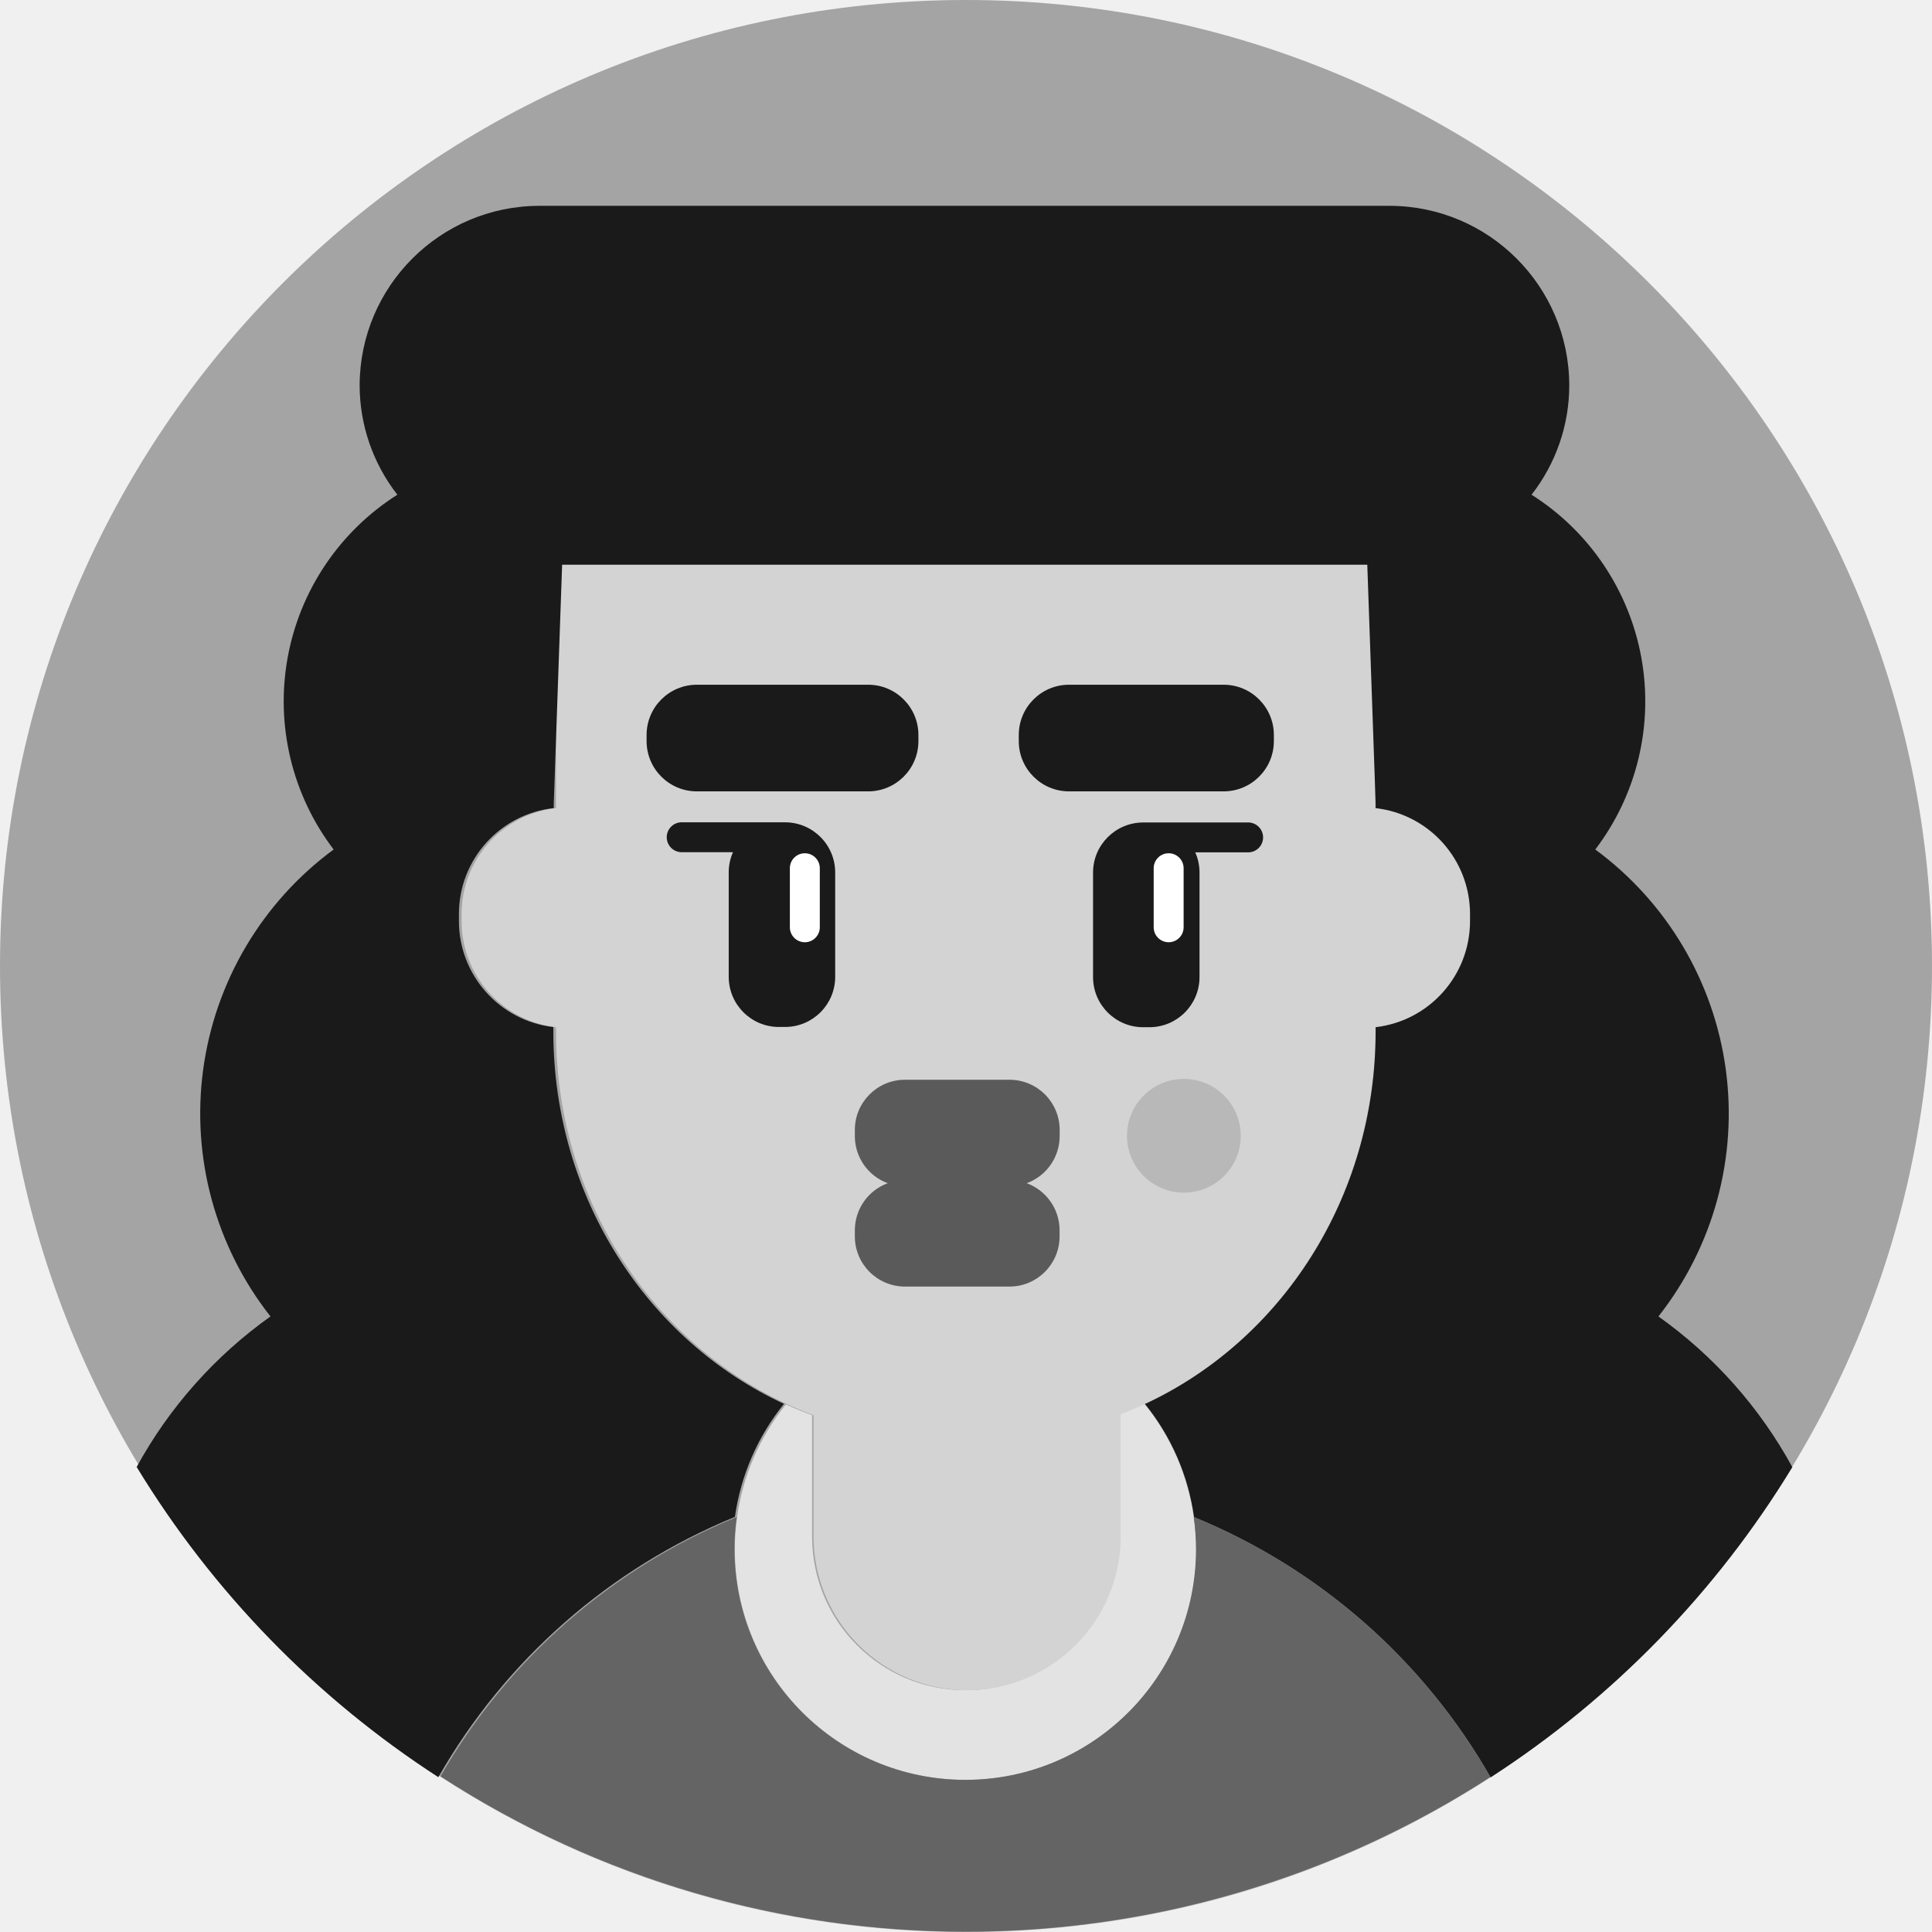
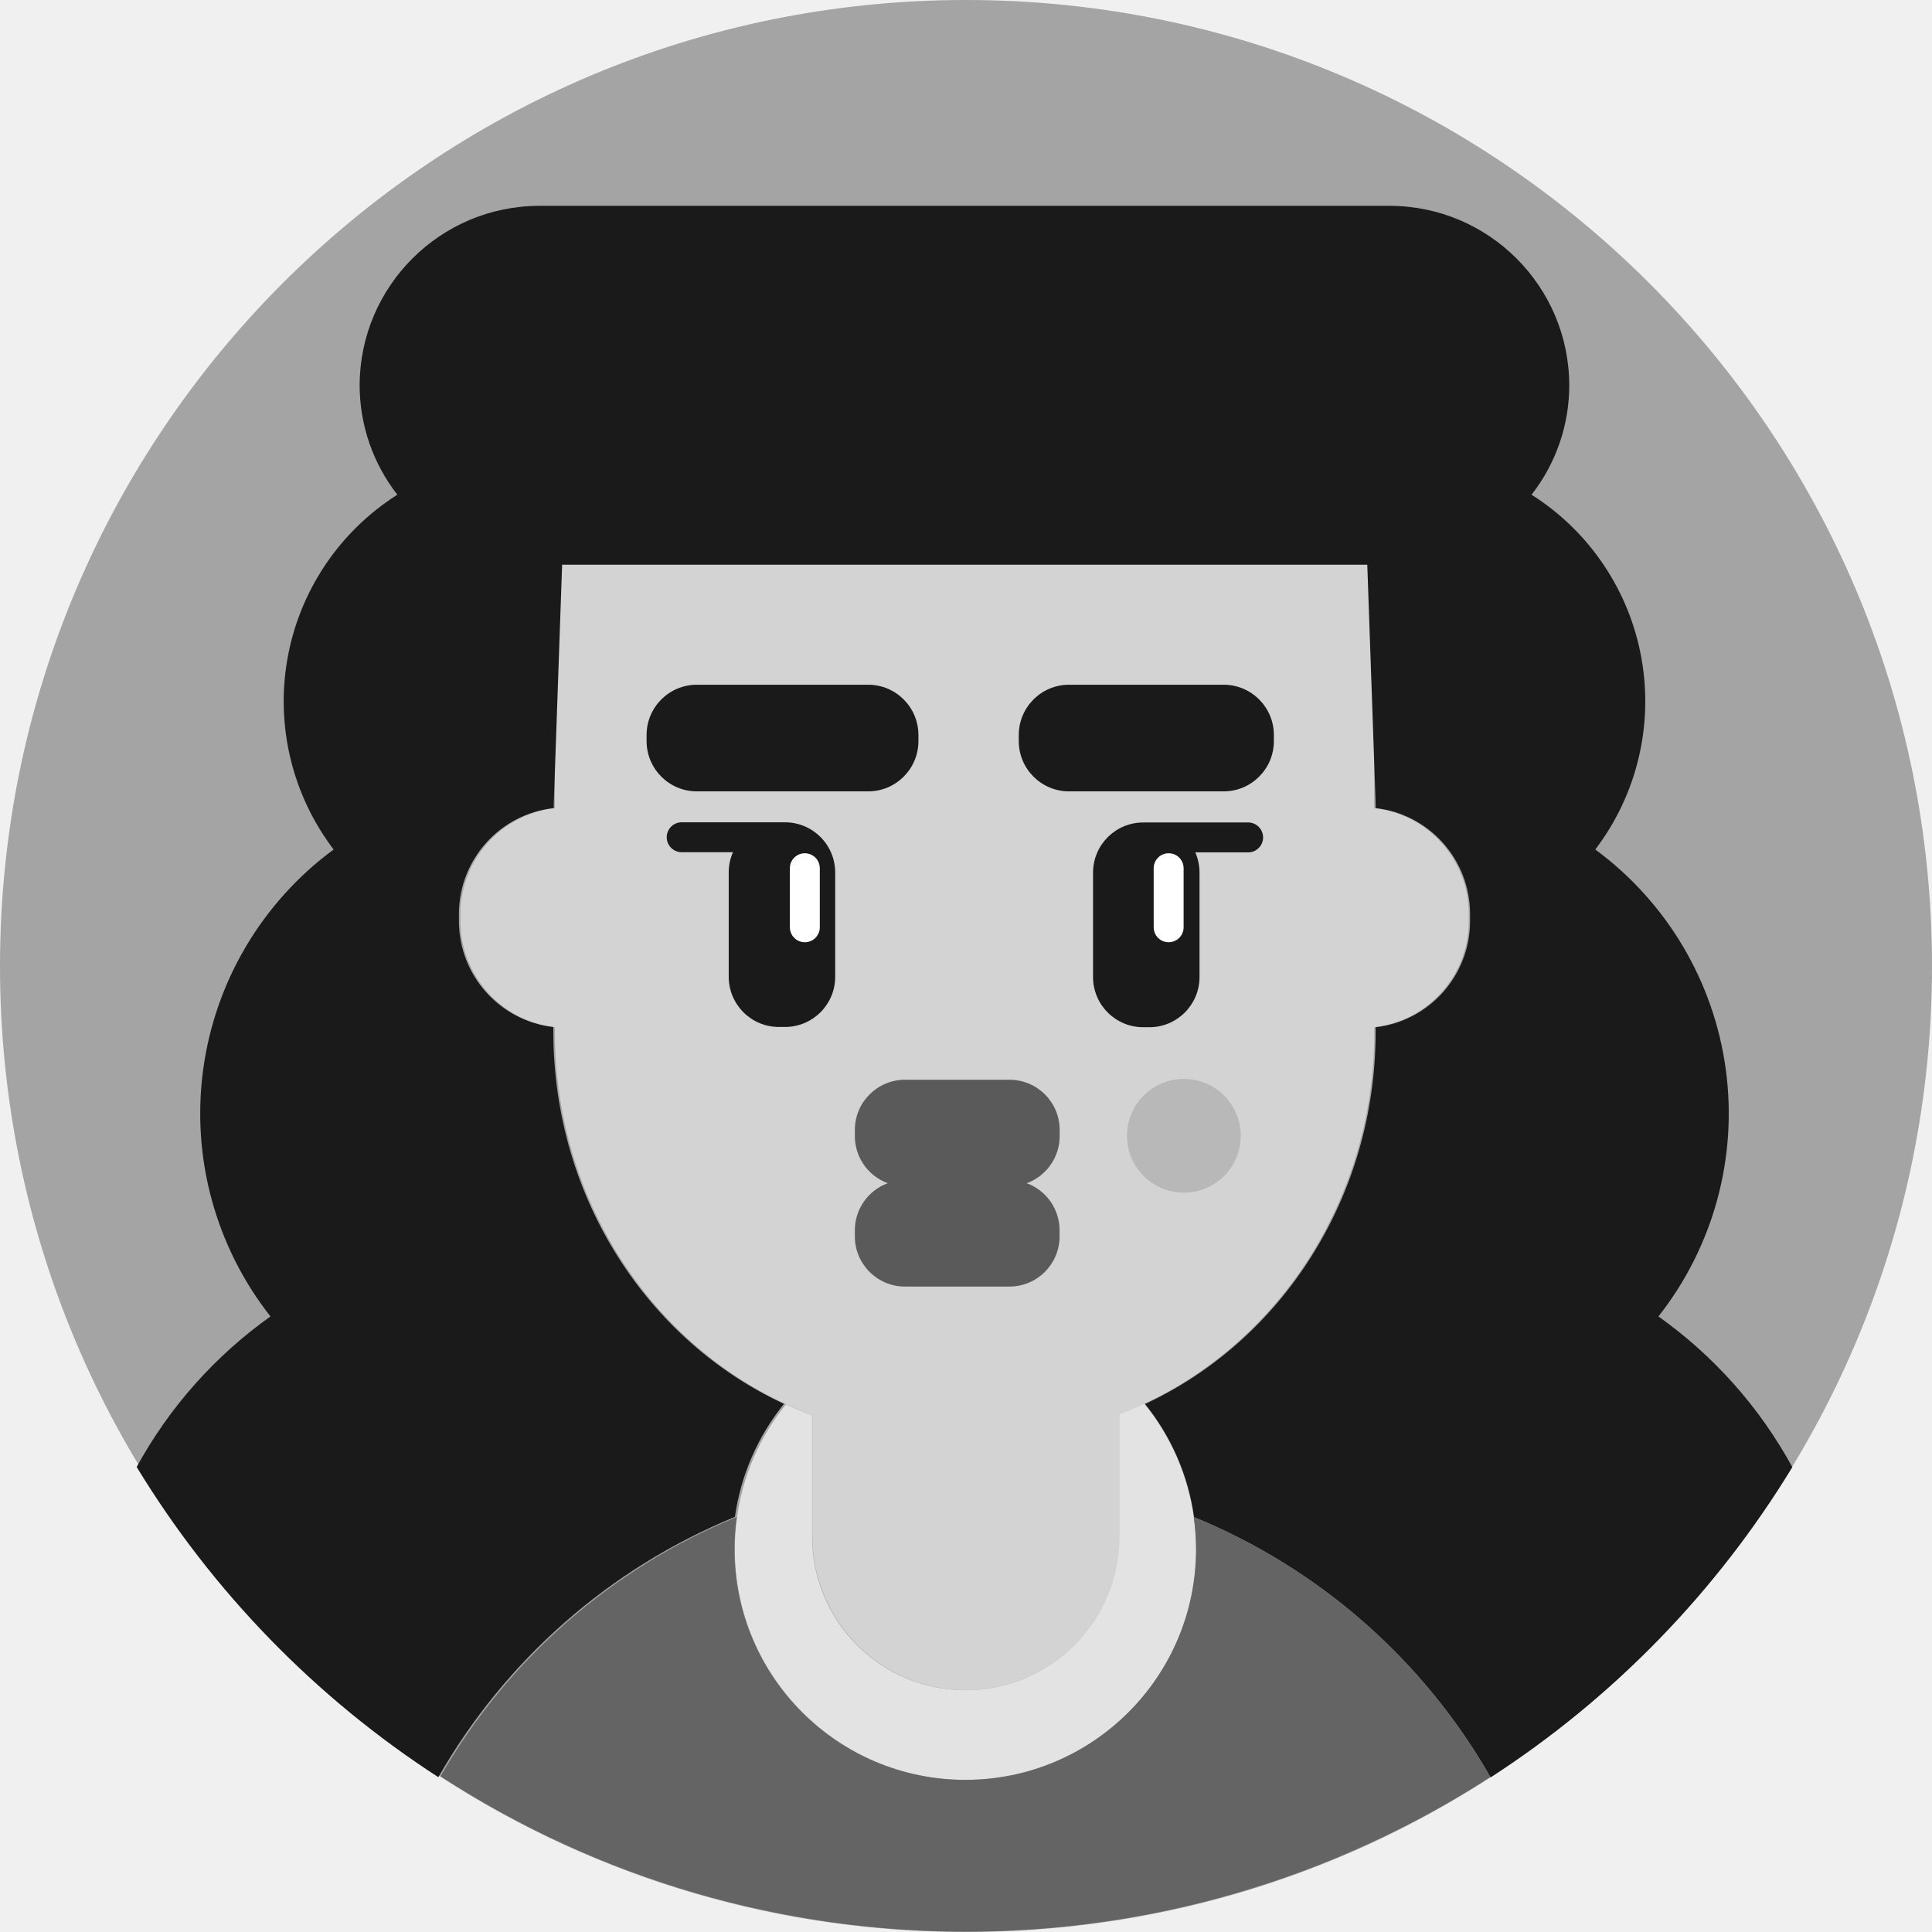
- <svg xmlns="http://www.w3.org/2000/svg" id="CC_FINAL_AVATARS" data-name="CC FINAL AVATARS" viewBox="0 0 231 231" version="1.1">
-   <defs id="defs4">
-     <style id="style2" />
-   </defs>
-   <path d="M115.5 0A115.5 115.5 0 1 1 0 115.5 115.5 115.5 0 0 1 115.5 0Z" id="path6" style="fill:#a4a4a4;fill-rule:evenodd" />
-   <path class="clothes" d="M142.73 181.39a27.45 27.45 0 0 0-5.93-13.59c-1 .47-2 .9-3 1.29v14.65a18.35 18.35 0 1 1-36.7 0v-14.53c-1.07-.39-2.11-.82-3.13-1.29a27.4 27.4 0 0 0-5.84 13.47 26.87 26.87 0 0 0-.27 3.83 27.59 27.59 0 0 0 55.18 0 28.42 28.42 0 0 0-.31-3.83Z" id="path10" style="fill:#e3e3e3;fill-opacity:1" />
-   <path class="clothes" d="M142.73 181.39a28.42 28.42 0 0 1 .27 3.83 27.59 27.59 0 0 1-55.18 0 26.87 26.87 0 0 1 .27-3.83 72.56 72.56 0 0 0-35.42 31 115.55 115.55 0 0 0 125.52.08 72.49 72.49 0 0 0-35.46-31.08Z" id="path8" style="fill:#646464;fill-opacity:1" />
-   <path class="head" d="M164.44 96.62V73.87q0-2.13-.18-4.23c-2-24.86-21.79-44.39-45.86-44.39h-5.88c-24.07 0-43.83 19.51-45.86 44.39q-.18 2.1-.18 4.23v22.75a12.74 12.74 0 0 0-11.29 12.67v.85a12.77 12.77 0 0 0 11.29 12.68v.52c0 21.19 12.86 39.22 30.79 45.87v14.53a18.41 18.41 0 0 0 18.36 18.35A18.41 18.41 0 0 0 134 183.74v-14.65c17.75-6.74 30.46-24.67 30.46-45.75v-.52a12.77 12.77 0 0 0 11.29-12.68v-.85a12.74 12.74 0 0 0-11.31-12.67Z" id="path12" style="fill:#d3d3d3;fill-opacity:1" />
-   <path class="top" d="M198.29 157.4a39.2 39.2 0 0 0-7.55-55.83 29.24 29.24 0 0 0-7.62-42.42 21.25 21.25 0 0 0 4.51-13.08 21.51 21.51 0 0 0-21.46-21.46H64.48A21.52 21.52 0 0 0 43 46.07a21.31 21.31 0 0 0 4.51 13.08 29.26 29.26 0 0 0-7.62 42.42 39.22 39.22 0 0 0-7.55 55.83 53.69 53.69 0 0 0-16 18 116.06 116.06 0 0 0 36.07 37.09 72.54 72.54 0 0 1 35.46-31.12 27.61 27.61 0 0 1 5.87-13.52c-16.23-7.51-27.58-24.61-27.58-44.53v-.52a12.77 12.77 0 0 1-11.29-12.68v-.85a12.74 12.74 0 0 1 11.34-12.65v-.53l1-28.57h96.27l1 28.57v.53a12.74 12.74 0 0 1 11.29 12.67v.85a12.77 12.77 0 0 1-11.29 12.68v.52c0 19.92-11.35 37-27.58 44.53a27.52 27.52 0 0 1 5.87 13.52 72.49 72.49 0 0 1 35.46 31.12 116.06 116.06 0 0 0 36.07-37.09 53.59 53.59 0 0 0-16.01-18.02Z" id="path38" style="fill:#1a1a1a;fill-opacity:1" />
-   <path class="mouth" d="M126.7 135.83v-.73a6 6 0 0 0-6-6h-12.49a6 6 0 0 0-6 6v.73a6 6 0 0 0 3.93 5.64 6 6 0 0 0-3.93 5.63v.73a6 6 0 0 0 6 6h12.48a6 6 0 0 0 6-6v-.73a6 6 0 0 0-3.93-5.63 6 6 0 0 0 3.94-5.64Z" id="path22" style="fill:#5a5a5a;fill-opacity:1" />
-   <circle class="mouth" cx="141.55" cy="135.8" r="6.8" id="circle34" style="fill:#b8b8b8;fill-opacity:1" />
-   <rect class="eyes" x="77.31" y="81.87" width="32.5" height="12.75" rx="6.01" id="rect24" style="fill:#1a1a1a;fill-opacity:1" />
-   <rect class="eyes" x="121.81" y="81.87" width="30.5" height="12.75" rx="6.01" id="rect32" style="fill:#1a1a1a;fill-opacity:1" />
-   <path class="eyes" d="M93.92 98.32H81.64a1.79 1.79 0 1 0 0 3.57h6a5.93 5.93 0 0 0-.51 2.42v12.48a6 6 0 0 0 6 6h.73a6 6 0 0 0 6-6v-12.46a6 6 0 0 0-5.94-6.01Z" id="path30" style="fill:#1a1a1a;fill-opacity:1" />
-   <rect class="eyes" x="94.44" y="102.02" width="3.58" height="10.64" rx="1.79" id="rect36" style="fill:#fff;fill-opacity:1" />
-   <path class="eyes" d="M149.11 98.34h-12.42a6 6 0 0 0-6 6v12.48a6 6 0 0 0 6 6h.73a6 6 0 0 0 6-6v-12.49a5.93 5.93 0 0 0-.51-2.42h6.19a1.79 1.79 0 1 0 0-3.57Z" id="path26" style="fill:#1a1a1a;fill-opacity:1" />
-   <rect class="eyes" x="137.94" y="102.02" width="3.58" height="10.64" rx="1.79" id="rect28" style="fill:#fff;fill-opacity:1" />
+ <svg xmlns="http://www.w3.org/2000/svg" data-name="CC FINAL AVATARS" viewBox="0 0 1000 1000">
+   <path d="M500 0A500 500 0 1 1 0 500 500 500 0 0 1 500 0Z" style="fill:#a4a4a4;fill-rule:evenodd;stroke-width:4.329" />
+   <path class="clothes" d="M617.879 785.238a118.831 118.831 0 0 0-25.671-58.831 209.432 209.432 0 0 1-12.987 5.584v63.42a79.437 79.437 0 1 1-158.875 0v-62.9a177.872 177.872 0 0 1-13.55-5.585 118.615 118.615 0 0 0-25.28 58.312 116.32 116.32 0 0 0-1.17 16.58 119.437 119.437 0 0 0 238.875 0 123.03 123.03 0 0 0-1.342-16.58z" style="fill:#e3e3e3;fill-opacity:1;stroke-width:4.329" />
+   <path class="clothes" d="M617.879 785.238a123.03 123.03 0 0 1 1.169 16.58 119.437 119.437 0 0 1-238.875 0 116.32 116.32 0 0 1 1.169-16.58 314.113 314.113 0 0 0-153.333 134.2 500.216 500.216 0 0 0 543.376.346A313.81 313.81 0 0 0 617.88 785.238Z" style="fill:#646464;fill-opacity:1;stroke-width:4.329" />
+   <path class="head" d="M711.277 418.268v-98.484q0-9.221-.78-18.312c-8.657-107.62-94.328-192.165-198.527-192.165h-25.455c-104.199 0-189.74 84.46-198.528 192.165q-.78 9.09-.78 18.312v98.484a55.152 55.152 0 0 0-48.874 54.849v3.68a55.281 55.281 0 0 0 48.875 54.891v2.251c0 91.732 55.67 169.784 133.29 198.572v62.9a79.697 79.697 0 0 0 79.48 79.437 79.697 79.697 0 0 0 79.524-79.437v-63.42c76.84-29.177 131.862-106.796 131.862-198.052v-2.25a55.281 55.281 0 0 0 48.874-54.892v-3.68a55.152 55.152 0 0 0-48.96-54.849Z" style="fill:#d3d3d3;fill-opacity:1;stroke-width:4.329" />
+   <path class="top" d="M858.398 681.385a169.697 169.697 0 0 0-32.684-241.688 126.58 126.58 0 0 0-32.987-183.636 91.991 91.991 0 0 0 19.524-56.624 93.117 93.117 0 0 0-92.9-92.9H279.134a93.16 93.16 0 0 0-92.987 92.9 92.251 92.251 0 0 0 19.524 56.624 126.667 126.667 0 0 0-32.987 183.636A169.784 169.784 0 0 0 140 681.385a232.424 232.424 0 0 0-69.264 77.922A502.424 502.424 0 0 0 226.883 919.87 314.026 314.026 0 0 1 380.39 785.152a119.524 119.524 0 0 1 25.41-58.529c-70.259-32.51-119.393-106.536-119.393-192.77v-2.251a55.281 55.281 0 0 1-48.875-54.892v-3.68a55.152 55.152 0 0 1 49.091-54.762v-2.294l4.33-123.68h416.753l4.329 123.68v2.294a55.152 55.152 0 0 1 48.874 54.849v3.68a55.281 55.281 0 0 1-48.874 54.891v2.251c0 86.234-49.135 160.174-119.394 192.771a119.134 119.134 0 0 1 25.41 58.528 313.81 313.81 0 0 1 153.507 134.719 502.424 502.424 0 0 0 156.148-160.563 231.991 231.991 0 0 0-69.308-78.009z" style="fill:#1a1a1a;fill-opacity:1;stroke-width:4.329" />
+   <path class="mouth" d="M548.485 588.009v-3.16a25.974 25.974 0 0 0-25.974-25.975h-54.07a25.974 25.974 0 0 0-25.973 25.974v3.16a25.974 25.974 0 0 0 17.013 24.416 25.974 25.974 0 0 0-17.013 24.373v3.16a25.974 25.974 0 0 0 25.974 25.974h54.026a25.974 25.974 0 0 0 25.974-25.974v-3.16a25.974 25.974 0 0 0-17.013-24.373 25.974 25.974 0 0 0 17.056-24.415z" style="fill:#5a5a5a;fill-opacity:1;stroke-width:4.329" />
+   <circle class="mouth" cx="612.771" cy="587.879" style="fill:#b8b8b8;fill-opacity:1;stroke-width:4.329" r="29.437" />
+   <rect class="eyes" x="334.675" y="354.416" width="140.693" height="55.195" rx="26.017" style="fill:#1a1a1a;fill-opacity:1;stroke-width:4.329" />
+   <rect class="eyes" x="527.316" y="354.416" width="132.035" height="55.195" rx="26.017" style="fill:#1a1a1a;fill-opacity:1;stroke-width:4.329" />
+   <path class="eyes" d="M406.58 425.628h-53.16a7.749 7.749 0 1 0 0 15.454h25.974a25.671 25.671 0 0 0-2.208 10.476v54.026a25.974 25.974 0 0 0 25.974 25.974h3.16a25.974 25.974 0 0 0 25.974-25.974v-53.939a25.974 25.974 0 0 0-25.714-26.017z" style="fill:#1a1a1a;fill-opacity:1;stroke-width:4.329" />
+   <rect class="eyes" x="408.831" y="441.645" width="15.498" height="46.061" rx="7.749" style="fill:#fff;fill-opacity:1;stroke-width:4.329" />
+   <path class="eyes" d="M645.498 425.714h-53.766a25.974 25.974 0 0 0-25.974 25.974v54.026a25.974 25.974 0 0 0 25.974 25.974h3.16a25.974 25.974 0 0 0 25.974-25.974v-54.069a25.671 25.671 0 0 0-2.208-10.476h26.797a7.749 7.749 0 1 0 0-15.455z" style="fill:#1a1a1a;fill-opacity:1;stroke-width:4.329" />
+   <rect class="eyes" x="597.143" y="441.645" width="15.498" height="46.061" rx="7.749" style="fill:#fff;fill-opacity:1;stroke-width:4.329" />
</svg>
